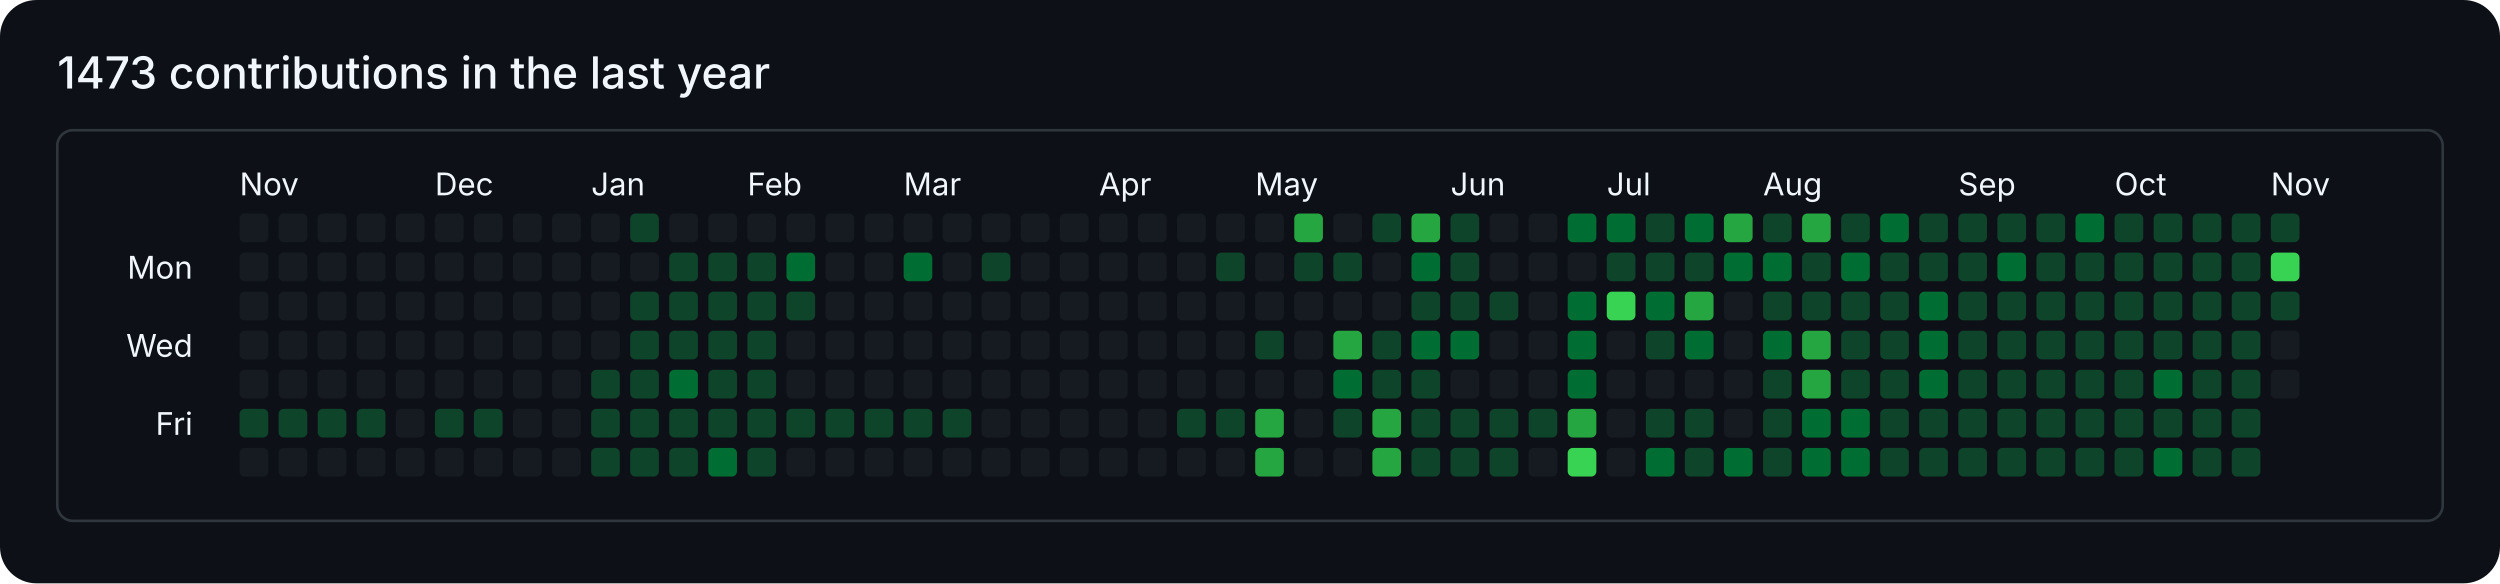
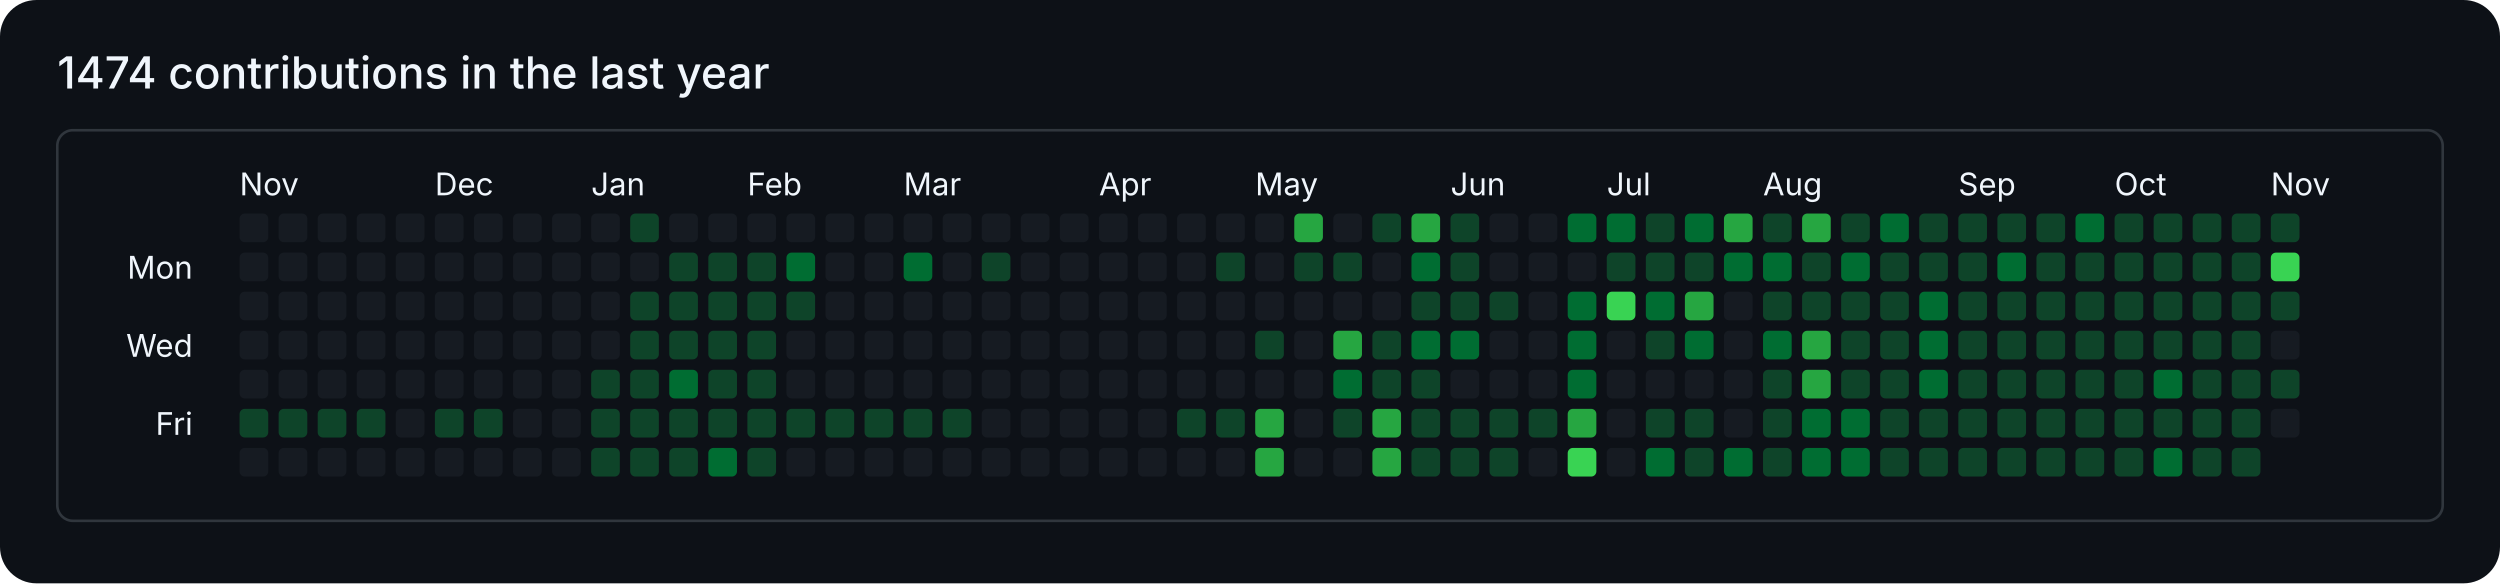
<svg xmlns="http://www.w3.org/2000/svg" width="1200" height="280" viewBox="0 0 960 224" fill="none" role="img" aria-label="AleksZyro GitHub contribution calendar">
  <style>
    .title { font: 500 17px -apple-system, BlinkMacSystemFont, 'Segoe UI', sans-serif; fill: #f0f6fc; }
    .month-label, .weekday-label, .legend, .hint { font: 400 12px -apple-system, BlinkMacSystemFont, 'Segoe UI', sans-serif; fill: #f0f6fc; }
    .hint, .legend-muted { fill: #8b949e; }
    .day-cell { shape-rendering: geometricPrecision; }
  </style>
  <rect width="960" height="224" rx="14" fill="#0d1117" />
-   <text x="22" y="34" class="title">1473 contributions in the last year</text>
+   <text x="22" y="34" class="title">1474 contributions in the last year</text>
  <rect x="22" y="50" width="916" height="150" rx="6" fill="none" stroke="#30363d" />
  <text x="92" y="75" class="month-label">Nov</text>
  <text x="167" y="75" class="month-label">Dec</text>
  <text x="227" y="75" class="month-label">Jan</text>
  <text x="287" y="75" class="month-label">Feb</text>
  <text x="347" y="75" class="month-label">Mar</text>
  <text x="422" y="75" class="month-label">Apr</text>
  <text x="482" y="75" class="month-label">May</text>
  <text x="557" y="75" class="month-label">Jun</text>
  <text x="617" y="75" class="month-label">Jul</text>
  <text x="677" y="75" class="month-label">Aug</text>
  <text x="752" y="75" class="month-label">Sep</text>
  <text x="812" y="75" class="month-label">Oct</text>
  <text x="872" y="75" class="month-label">Nov</text>
  <text x="74" y="107" class="weekday-label" text-anchor="end">Mon</text>
  <text x="74" y="137" class="weekday-label" text-anchor="end">Wed</text>
  <text x="74" y="167" class="weekday-label" text-anchor="end">Fri</text>
  <rect class="day-cell" x="92" y="82" width="11" height="11" rx="2" fill="#161b22" />
  <rect class="day-cell" x="92" y="97" width="11" height="11" rx="2" fill="#161b22" />
  <rect class="day-cell" x="92" y="112" width="11" height="11" rx="2" fill="#161b22" />
  <rect class="day-cell" x="92" y="127" width="11" height="11" rx="2" fill="#161b22" />
  <rect class="day-cell" x="92" y="142" width="11" height="11" rx="2" fill="#161b22" />
  <rect class="day-cell" x="92" y="157" width="11" height="11" rx="2" fill="#0e4429" />
  <rect class="day-cell" x="92" y="172" width="11" height="11" rx="2" fill="#161b22" />
  <rect class="day-cell" x="107" y="82" width="11" height="11" rx="2" fill="#161b22" />
  <rect class="day-cell" x="107" y="97" width="11" height="11" rx="2" fill="#161b22" />
  <rect class="day-cell" x="107" y="112" width="11" height="11" rx="2" fill="#161b22" />
  <rect class="day-cell" x="107" y="127" width="11" height="11" rx="2" fill="#161b22" />
  <rect class="day-cell" x="107" y="142" width="11" height="11" rx="2" fill="#161b22" />
  <rect class="day-cell" x="107" y="157" width="11" height="11" rx="2" fill="#0e4429" />
  <rect class="day-cell" x="107" y="172" width="11" height="11" rx="2" fill="#161b22" />
  <rect class="day-cell" x="122" y="82" width="11" height="11" rx="2" fill="#161b22" />
  <rect class="day-cell" x="122" y="97" width="11" height="11" rx="2" fill="#161b22" />
  <rect class="day-cell" x="122" y="112" width="11" height="11" rx="2" fill="#161b22" />
  <rect class="day-cell" x="122" y="127" width="11" height="11" rx="2" fill="#161b22" />
  <rect class="day-cell" x="122" y="142" width="11" height="11" rx="2" fill="#161b22" />
  <rect class="day-cell" x="122" y="157" width="11" height="11" rx="2" fill="#0e4429" />
  <rect class="day-cell" x="122" y="172" width="11" height="11" rx="2" fill="#161b22" />
  <rect class="day-cell" x="137" y="82" width="11" height="11" rx="2" fill="#161b22" />
  <rect class="day-cell" x="137" y="97" width="11" height="11" rx="2" fill="#161b22" />
  <rect class="day-cell" x="137" y="112" width="11" height="11" rx="2" fill="#161b22" />
  <rect class="day-cell" x="137" y="127" width="11" height="11" rx="2" fill="#161b22" />
  <rect class="day-cell" x="137" y="142" width="11" height="11" rx="2" fill="#161b22" />
  <rect class="day-cell" x="137" y="157" width="11" height="11" rx="2" fill="#0e4429" />
  <rect class="day-cell" x="137" y="172" width="11" height="11" rx="2" fill="#161b22" />
  <rect class="day-cell" x="152" y="82" width="11" height="11" rx="2" fill="#161b22" />
  <rect class="day-cell" x="152" y="97" width="11" height="11" rx="2" fill="#161b22" />
  <rect class="day-cell" x="152" y="112" width="11" height="11" rx="2" fill="#161b22" />
  <rect class="day-cell" x="152" y="127" width="11" height="11" rx="2" fill="#161b22" />
  <rect class="day-cell" x="152" y="142" width="11" height="11" rx="2" fill="#161b22" />
  <rect class="day-cell" x="152" y="157" width="11" height="11" rx="2" fill="#161b22" />
  <rect class="day-cell" x="152" y="172" width="11" height="11" rx="2" fill="#161b22" />
  <rect class="day-cell" x="167" y="82" width="11" height="11" rx="2" fill="#161b22" />
  <rect class="day-cell" x="167" y="97" width="11" height="11" rx="2" fill="#161b22" />
  <rect class="day-cell" x="167" y="112" width="11" height="11" rx="2" fill="#161b22" />
  <rect class="day-cell" x="167" y="127" width="11" height="11" rx="2" fill="#161b22" />
  <rect class="day-cell" x="167" y="142" width="11" height="11" rx="2" fill="#161b22" />
  <rect class="day-cell" x="167" y="157" width="11" height="11" rx="2" fill="#0e4429" />
  <rect class="day-cell" x="167" y="172" width="11" height="11" rx="2" fill="#161b22" />
  <rect class="day-cell" x="182" y="82" width="11" height="11" rx="2" fill="#161b22" />
  <rect class="day-cell" x="182" y="97" width="11" height="11" rx="2" fill="#161b22" />
  <rect class="day-cell" x="182" y="112" width="11" height="11" rx="2" fill="#161b22" />
  <rect class="day-cell" x="182" y="127" width="11" height="11" rx="2" fill="#161b22" />
  <rect class="day-cell" x="182" y="142" width="11" height="11" rx="2" fill="#161b22" />
  <rect class="day-cell" x="182" y="157" width="11" height="11" rx="2" fill="#0e4429" />
  <rect class="day-cell" x="182" y="172" width="11" height="11" rx="2" fill="#161b22" />
  <rect class="day-cell" x="197" y="82" width="11" height="11" rx="2" fill="#161b22" />
  <rect class="day-cell" x="197" y="97" width="11" height="11" rx="2" fill="#161b22" />
  <rect class="day-cell" x="197" y="112" width="11" height="11" rx="2" fill="#161b22" />
  <rect class="day-cell" x="197" y="127" width="11" height="11" rx="2" fill="#161b22" />
  <rect class="day-cell" x="197" y="142" width="11" height="11" rx="2" fill="#161b22" />
  <rect class="day-cell" x="197" y="157" width="11" height="11" rx="2" fill="#161b22" />
  <rect class="day-cell" x="197" y="172" width="11" height="11" rx="2" fill="#161b22" />
  <rect class="day-cell" x="212" y="82" width="11" height="11" rx="2" fill="#161b22" />
  <rect class="day-cell" x="212" y="97" width="11" height="11" rx="2" fill="#161b22" />
  <rect class="day-cell" x="212" y="112" width="11" height="11" rx="2" fill="#161b22" />
  <rect class="day-cell" x="212" y="127" width="11" height="11" rx="2" fill="#161b22" />
  <rect class="day-cell" x="212" y="142" width="11" height="11" rx="2" fill="#161b22" />
  <rect class="day-cell" x="212" y="157" width="11" height="11" rx="2" fill="#161b22" />
  <rect class="day-cell" x="212" y="172" width="11" height="11" rx="2" fill="#161b22" />
  <rect class="day-cell" x="227" y="82" width="11" height="11" rx="2" fill="#161b22" />
  <rect class="day-cell" x="227" y="97" width="11" height="11" rx="2" fill="#161b22" />
  <rect class="day-cell" x="227" y="112" width="11" height="11" rx="2" fill="#161b22" />
  <rect class="day-cell" x="227" y="127" width="11" height="11" rx="2" fill="#161b22" />
  <rect class="day-cell" x="227" y="142" width="11" height="11" rx="2" fill="#0e4429" />
  <rect class="day-cell" x="227" y="157" width="11" height="11" rx="2" fill="#0e4429" />
  <rect class="day-cell" x="227" y="172" width="11" height="11" rx="2" fill="#0e4429" />
  <rect class="day-cell" x="242" y="82" width="11" height="11" rx="2" fill="#0e4429" />
  <rect class="day-cell" x="242" y="97" width="11" height="11" rx="2" fill="#161b22" />
  <rect class="day-cell" x="242" y="112" width="11" height="11" rx="2" fill="#0e4429" />
  <rect class="day-cell" x="242" y="127" width="11" height="11" rx="2" fill="#0e4429" />
  <rect class="day-cell" x="242" y="142" width="11" height="11" rx="2" fill="#0e4429" />
  <rect class="day-cell" x="242" y="157" width="11" height="11" rx="2" fill="#0e4429" />
  <rect class="day-cell" x="242" y="172" width="11" height="11" rx="2" fill="#0e4429" />
  <rect class="day-cell" x="257" y="82" width="11" height="11" rx="2" fill="#161b22" />
  <rect class="day-cell" x="257" y="97" width="11" height="11" rx="2" fill="#0e4429" />
  <rect class="day-cell" x="257" y="112" width="11" height="11" rx="2" fill="#0e4429" />
  <rect class="day-cell" x="257" y="127" width="11" height="11" rx="2" fill="#0e4429" />
  <rect class="day-cell" x="257" y="142" width="11" height="11" rx="2" fill="#006d32" />
  <rect class="day-cell" x="257" y="157" width="11" height="11" rx="2" fill="#0e4429" />
  <rect class="day-cell" x="257" y="172" width="11" height="11" rx="2" fill="#0e4429" />
  <rect class="day-cell" x="272" y="82" width="11" height="11" rx="2" fill="#161b22" />
  <rect class="day-cell" x="272" y="97" width="11" height="11" rx="2" fill="#0e4429" />
  <rect class="day-cell" x="272" y="112" width="11" height="11" rx="2" fill="#0e4429" />
  <rect class="day-cell" x="272" y="127" width="11" height="11" rx="2" fill="#0e4429" />
  <rect class="day-cell" x="272" y="142" width="11" height="11" rx="2" fill="#0e4429" />
  <rect class="day-cell" x="272" y="157" width="11" height="11" rx="2" fill="#0e4429" />
  <rect class="day-cell" x="272" y="172" width="11" height="11" rx="2" fill="#006d32" />
  <rect class="day-cell" x="287" y="82" width="11" height="11" rx="2" fill="#161b22" />
  <rect class="day-cell" x="287" y="97" width="11" height="11" rx="2" fill="#0e4429" />
  <rect class="day-cell" x="287" y="112" width="11" height="11" rx="2" fill="#0e4429" />
  <rect class="day-cell" x="287" y="127" width="11" height="11" rx="2" fill="#0e4429" />
  <rect class="day-cell" x="287" y="142" width="11" height="11" rx="2" fill="#0e4429" />
  <rect class="day-cell" x="287" y="157" width="11" height="11" rx="2" fill="#0e4429" />
  <rect class="day-cell" x="287" y="172" width="11" height="11" rx="2" fill="#0e4429" />
  <rect class="day-cell" x="302" y="82" width="11" height="11" rx="2" fill="#161b22" />
  <rect class="day-cell" x="302" y="97" width="11" height="11" rx="2" fill="#006d32" />
  <rect class="day-cell" x="302" y="112" width="11" height="11" rx="2" fill="#0e4429" />
  <rect class="day-cell" x="302" y="127" width="11" height="11" rx="2" fill="#161b22" />
  <rect class="day-cell" x="302" y="142" width="11" height="11" rx="2" fill="#161b22" />
  <rect class="day-cell" x="302" y="157" width="11" height="11" rx="2" fill="#0e4429" />
  <rect class="day-cell" x="302" y="172" width="11" height="11" rx="2" fill="#161b22" />
  <rect class="day-cell" x="317" y="82" width="11" height="11" rx="2" fill="#161b22" />
  <rect class="day-cell" x="317" y="97" width="11" height="11" rx="2" fill="#161b22" />
  <rect class="day-cell" x="317" y="112" width="11" height="11" rx="2" fill="#161b22" />
  <rect class="day-cell" x="317" y="127" width="11" height="11" rx="2" fill="#161b22" />
  <rect class="day-cell" x="317" y="142" width="11" height="11" rx="2" fill="#161b22" />
  <rect class="day-cell" x="317" y="157" width="11" height="11" rx="2" fill="#0e4429" />
  <rect class="day-cell" x="317" y="172" width="11" height="11" rx="2" fill="#161b22" />
  <rect class="day-cell" x="332" y="82" width="11" height="11" rx="2" fill="#161b22" />
  <rect class="day-cell" x="332" y="97" width="11" height="11" rx="2" fill="#161b22" />
  <rect class="day-cell" x="332" y="112" width="11" height="11" rx="2" fill="#161b22" />
  <rect class="day-cell" x="332" y="127" width="11" height="11" rx="2" fill="#161b22" />
  <rect class="day-cell" x="332" y="142" width="11" height="11" rx="2" fill="#161b22" />
  <rect class="day-cell" x="332" y="157" width="11" height="11" rx="2" fill="#0e4429" />
  <rect class="day-cell" x="332" y="172" width="11" height="11" rx="2" fill="#161b22" />
  <rect class="day-cell" x="347" y="82" width="11" height="11" rx="2" fill="#161b22" />
  <rect class="day-cell" x="347" y="97" width="11" height="11" rx="2" fill="#006d32" />
  <rect class="day-cell" x="347" y="112" width="11" height="11" rx="2" fill="#161b22" />
  <rect class="day-cell" x="347" y="127" width="11" height="11" rx="2" fill="#161b22" />
  <rect class="day-cell" x="347" y="142" width="11" height="11" rx="2" fill="#161b22" />
  <rect class="day-cell" x="347" y="157" width="11" height="11" rx="2" fill="#0e4429" />
  <rect class="day-cell" x="347" y="172" width="11" height="11" rx="2" fill="#161b22" />
  <rect class="day-cell" x="362" y="82" width="11" height="11" rx="2" fill="#161b22" />
  <rect class="day-cell" x="362" y="97" width="11" height="11" rx="2" fill="#161b22" />
  <rect class="day-cell" x="362" y="112" width="11" height="11" rx="2" fill="#161b22" />
  <rect class="day-cell" x="362" y="127" width="11" height="11" rx="2" fill="#161b22" />
  <rect class="day-cell" x="362" y="142" width="11" height="11" rx="2" fill="#161b22" />
  <rect class="day-cell" x="362" y="157" width="11" height="11" rx="2" fill="#0e4429" />
  <rect class="day-cell" x="362" y="172" width="11" height="11" rx="2" fill="#161b22" />
  <rect class="day-cell" x="377" y="82" width="11" height="11" rx="2" fill="#161b22" />
  <rect class="day-cell" x="377" y="97" width="11" height="11" rx="2" fill="#0e4429" />
  <rect class="day-cell" x="377" y="112" width="11" height="11" rx="2" fill="#161b22" />
  <rect class="day-cell" x="377" y="127" width="11" height="11" rx="2" fill="#161b22" />
  <rect class="day-cell" x="377" y="142" width="11" height="11" rx="2" fill="#161b22" />
  <rect class="day-cell" x="377" y="157" width="11" height="11" rx="2" fill="#161b22" />
  <rect class="day-cell" x="377" y="172" width="11" height="11" rx="2" fill="#161b22" />
  <rect class="day-cell" x="392" y="82" width="11" height="11" rx="2" fill="#161b22" />
  <rect class="day-cell" x="392" y="97" width="11" height="11" rx="2" fill="#161b22" />
  <rect class="day-cell" x="392" y="112" width="11" height="11" rx="2" fill="#161b22" />
  <rect class="day-cell" x="392" y="127" width="11" height="11" rx="2" fill="#161b22" />
  <rect class="day-cell" x="392" y="142" width="11" height="11" rx="2" fill="#161b22" />
  <rect class="day-cell" x="392" y="157" width="11" height="11" rx="2" fill="#161b22" />
  <rect class="day-cell" x="392" y="172" width="11" height="11" rx="2" fill="#161b22" />
  <rect class="day-cell" x="407" y="82" width="11" height="11" rx="2" fill="#161b22" />
  <rect class="day-cell" x="407" y="97" width="11" height="11" rx="2" fill="#161b22" />
  <rect class="day-cell" x="407" y="112" width="11" height="11" rx="2" fill="#161b22" />
  <rect class="day-cell" x="407" y="127" width="11" height="11" rx="2" fill="#161b22" />
  <rect class="day-cell" x="407" y="142" width="11" height="11" rx="2" fill="#161b22" />
  <rect class="day-cell" x="407" y="157" width="11" height="11" rx="2" fill="#161b22" />
  <rect class="day-cell" x="407" y="172" width="11" height="11" rx="2" fill="#161b22" />
  <rect class="day-cell" x="422" y="82" width="11" height="11" rx="2" fill="#161b22" />
  <rect class="day-cell" x="422" y="97" width="11" height="11" rx="2" fill="#161b22" />
  <rect class="day-cell" x="422" y="112" width="11" height="11" rx="2" fill="#161b22" />
  <rect class="day-cell" x="422" y="127" width="11" height="11" rx="2" fill="#161b22" />
  <rect class="day-cell" x="422" y="142" width="11" height="11" rx="2" fill="#161b22" />
  <rect class="day-cell" x="422" y="157" width="11" height="11" rx="2" fill="#161b22" />
  <rect class="day-cell" x="422" y="172" width="11" height="11" rx="2" fill="#161b22" />
  <rect class="day-cell" x="437" y="82" width="11" height="11" rx="2" fill="#161b22" />
  <rect class="day-cell" x="437" y="97" width="11" height="11" rx="2" fill="#161b22" />
  <rect class="day-cell" x="437" y="112" width="11" height="11" rx="2" fill="#161b22" />
  <rect class="day-cell" x="437" y="127" width="11" height="11" rx="2" fill="#161b22" />
  <rect class="day-cell" x="437" y="142" width="11" height="11" rx="2" fill="#161b22" />
  <rect class="day-cell" x="437" y="157" width="11" height="11" rx="2" fill="#161b22" />
  <rect class="day-cell" x="437" y="172" width="11" height="11" rx="2" fill="#161b22" />
  <rect class="day-cell" x="452" y="82" width="11" height="11" rx="2" fill="#161b22" />
  <rect class="day-cell" x="452" y="97" width="11" height="11" rx="2" fill="#161b22" />
  <rect class="day-cell" x="452" y="112" width="11" height="11" rx="2" fill="#161b22" />
  <rect class="day-cell" x="452" y="127" width="11" height="11" rx="2" fill="#161b22" />
  <rect class="day-cell" x="452" y="142" width="11" height="11" rx="2" fill="#161b22" />
  <rect class="day-cell" x="452" y="157" width="11" height="11" rx="2" fill="#0e4429" />
  <rect class="day-cell" x="452" y="172" width="11" height="11" rx="2" fill="#161b22" />
  <rect class="day-cell" x="467" y="82" width="11" height="11" rx="2" fill="#161b22" />
  <rect class="day-cell" x="467" y="97" width="11" height="11" rx="2" fill="#0e4429" />
  <rect class="day-cell" x="467" y="112" width="11" height="11" rx="2" fill="#161b22" />
  <rect class="day-cell" x="467" y="127" width="11" height="11" rx="2" fill="#161b22" />
  <rect class="day-cell" x="467" y="142" width="11" height="11" rx="2" fill="#161b22" />
  <rect class="day-cell" x="467" y="157" width="11" height="11" rx="2" fill="#0e4429" />
  <rect class="day-cell" x="467" y="172" width="11" height="11" rx="2" fill="#161b22" />
  <rect class="day-cell" x="482" y="82" width="11" height="11" rx="2" fill="#161b22" />
  <rect class="day-cell" x="482" y="97" width="11" height="11" rx="2" fill="#161b22" />
  <rect class="day-cell" x="482" y="112" width="11" height="11" rx="2" fill="#161b22" />
  <rect class="day-cell" x="482" y="127" width="11" height="11" rx="2" fill="#0e4429" />
  <rect class="day-cell" x="482" y="142" width="11" height="11" rx="2" fill="#161b22" />
  <rect class="day-cell" x="482" y="157" width="11" height="11" rx="2" fill="#26a641" />
  <rect class="day-cell" x="482" y="172" width="11" height="11" rx="2" fill="#26a641" />
  <rect class="day-cell" x="497" y="82" width="11" height="11" rx="2" fill="#26a641" />
  <rect class="day-cell" x="497" y="97" width="11" height="11" rx="2" fill="#0e4429" />
  <rect class="day-cell" x="497" y="112" width="11" height="11" rx="2" fill="#161b22" />
  <rect class="day-cell" x="497" y="127" width="11" height="11" rx="2" fill="#161b22" />
  <rect class="day-cell" x="497" y="142" width="11" height="11" rx="2" fill="#161b22" />
  <rect class="day-cell" x="497" y="157" width="11" height="11" rx="2" fill="#161b22" />
  <rect class="day-cell" x="497" y="172" width="11" height="11" rx="2" fill="#161b22" />
  <rect class="day-cell" x="512" y="82" width="11" height="11" rx="2" fill="#161b22" />
  <rect class="day-cell" x="512" y="97" width="11" height="11" rx="2" fill="#0e4429" />
  <rect class="day-cell" x="512" y="112" width="11" height="11" rx="2" fill="#161b22" />
  <rect class="day-cell" x="512" y="127" width="11" height="11" rx="2" fill="#26a641" />
  <rect class="day-cell" x="512" y="142" width="11" height="11" rx="2" fill="#006d32" />
  <rect class="day-cell" x="512" y="157" width="11" height="11" rx="2" fill="#0e4429" />
  <rect class="day-cell" x="512" y="172" width="11" height="11" rx="2" fill="#161b22" />
  <rect class="day-cell" x="527" y="82" width="11" height="11" rx="2" fill="#0e4429" />
  <rect class="day-cell" x="527" y="97" width="11" height="11" rx="2" fill="#161b22" />
  <rect class="day-cell" x="527" y="112" width="11" height="11" rx="2" fill="#161b22" />
  <rect class="day-cell" x="527" y="127" width="11" height="11" rx="2" fill="#0e4429" />
  <rect class="day-cell" x="527" y="142" width="11" height="11" rx="2" fill="#0e4429" />
  <rect class="day-cell" x="527" y="157" width="11" height="11" rx="2" fill="#26a641" />
  <rect class="day-cell" x="527" y="172" width="11" height="11" rx="2" fill="#26a641" />
  <rect class="day-cell" x="542" y="82" width="11" height="11" rx="2" fill="#26a641" />
  <rect class="day-cell" x="542" y="97" width="11" height="11" rx="2" fill="#006d32" />
  <rect class="day-cell" x="542" y="112" width="11" height="11" rx="2" fill="#0e4429" />
  <rect class="day-cell" x="542" y="127" width="11" height="11" rx="2" fill="#006d32" />
  <rect class="day-cell" x="542" y="142" width="11" height="11" rx="2" fill="#0e4429" />
  <rect class="day-cell" x="542" y="157" width="11" height="11" rx="2" fill="#0e4429" />
  <rect class="day-cell" x="542" y="172" width="11" height="11" rx="2" fill="#0e4429" />
  <rect class="day-cell" x="557" y="82" width="11" height="11" rx="2" fill="#0e4429" />
  <rect class="day-cell" x="557" y="97" width="11" height="11" rx="2" fill="#0e4429" />
  <rect class="day-cell" x="557" y="112" width="11" height="11" rx="2" fill="#0e4429" />
  <rect class="day-cell" x="557" y="127" width="11" height="11" rx="2" fill="#006d32" />
  <rect class="day-cell" x="557" y="142" width="11" height="11" rx="2" fill="#161b22" />
  <rect class="day-cell" x="557" y="157" width="11" height="11" rx="2" fill="#0e4429" />
  <rect class="day-cell" x="557" y="172" width="11" height="11" rx="2" fill="#0e4429" />
  <rect class="day-cell" x="572" y="82" width="11" height="11" rx="2" fill="#161b22" />
  <rect class="day-cell" x="572" y="97" width="11" height="11" rx="2" fill="#161b22" />
  <rect class="day-cell" x="572" y="112" width="11" height="11" rx="2" fill="#0e4429" />
  <rect class="day-cell" x="572" y="127" width="11" height="11" rx="2" fill="#161b22" />
  <rect class="day-cell" x="572" y="142" width="11" height="11" rx="2" fill="#161b22" />
  <rect class="day-cell" x="572" y="157" width="11" height="11" rx="2" fill="#0e4429" />
  <rect class="day-cell" x="572" y="172" width="11" height="11" rx="2" fill="#0e4429" />
  <rect class="day-cell" x="587" y="82" width="11" height="11" rx="2" fill="#161b22" />
  <rect class="day-cell" x="587" y="97" width="11" height="11" rx="2" fill="#161b22" />
  <rect class="day-cell" x="587" y="112" width="11" height="11" rx="2" fill="#161b22" />
  <rect class="day-cell" x="587" y="127" width="11" height="11" rx="2" fill="#161b22" />
  <rect class="day-cell" x="587" y="142" width="11" height="11" rx="2" fill="#161b22" />
  <rect class="day-cell" x="587" y="157" width="11" height="11" rx="2" fill="#0e4429" />
  <rect class="day-cell" x="587" y="172" width="11" height="11" rx="2" fill="#161b22" />
  <rect class="day-cell" x="602" y="82" width="11" height="11" rx="2" fill="#006d32" />
  <rect class="day-cell" x="602" y="97" width="11" height="11" rx="2" fill="#161b22" />
  <rect class="day-cell" x="602" y="112" width="11" height="11" rx="2" fill="#006d32" />
  <rect class="day-cell" x="602" y="127" width="11" height="11" rx="2" fill="#006d32" />
  <rect class="day-cell" x="602" y="142" width="11" height="11" rx="2" fill="#006d32" />
  <rect class="day-cell" x="602" y="157" width="11" height="11" rx="2" fill="#26a641" />
  <rect class="day-cell" x="602" y="172" width="11" height="11" rx="2" fill="#39d353" />
  <rect class="day-cell" x="617" y="82" width="11" height="11" rx="2" fill="#006d32" />
  <rect class="day-cell" x="617" y="97" width="11" height="11" rx="2" fill="#0e4429" />
  <rect class="day-cell" x="617" y="112" width="11" height="11" rx="2" fill="#39d353" />
  <rect class="day-cell" x="617" y="127" width="11" height="11" rx="2" fill="#161b22" />
  <rect class="day-cell" x="617" y="142" width="11" height="11" rx="2" fill="#161b22" />
  <rect class="day-cell" x="617" y="157" width="11" height="11" rx="2" fill="#161b22" />
  <rect class="day-cell" x="617" y="172" width="11" height="11" rx="2" fill="#161b22" />
  <rect class="day-cell" x="632" y="82" width="11" height="11" rx="2" fill="#0e4429" />
  <rect class="day-cell" x="632" y="97" width="11" height="11" rx="2" fill="#0e4429" />
  <rect class="day-cell" x="632" y="112" width="11" height="11" rx="2" fill="#006d32" />
  <rect class="day-cell" x="632" y="127" width="11" height="11" rx="2" fill="#0e4429" />
  <rect class="day-cell" x="632" y="142" width="11" height="11" rx="2" fill="#161b22" />
  <rect class="day-cell" x="632" y="157" width="11" height="11" rx="2" fill="#0e4429" />
  <rect class="day-cell" x="632" y="172" width="11" height="11" rx="2" fill="#006d32" />
  <rect class="day-cell" x="647" y="82" width="11" height="11" rx="2" fill="#006d32" />
  <rect class="day-cell" x="647" y="97" width="11" height="11" rx="2" fill="#0e4429" />
  <rect class="day-cell" x="647" y="112" width="11" height="11" rx="2" fill="#26a641" />
  <rect class="day-cell" x="647" y="127" width="11" height="11" rx="2" fill="#006d32" />
  <rect class="day-cell" x="647" y="142" width="11" height="11" rx="2" fill="#161b22" />
  <rect class="day-cell" x="647" y="157" width="11" height="11" rx="2" fill="#0e4429" />
  <rect class="day-cell" x="647" y="172" width="11" height="11" rx="2" fill="#0e4429" />
  <rect class="day-cell" x="662" y="82" width="11" height="11" rx="2" fill="#26a641" />
  <rect class="day-cell" x="662" y="97" width="11" height="11" rx="2" fill="#006d32" />
  <rect class="day-cell" x="662" y="112" width="11" height="11" rx="2" fill="#161b22" />
  <rect class="day-cell" x="662" y="127" width="11" height="11" rx="2" fill="#161b22" />
  <rect class="day-cell" x="662" y="142" width="11" height="11" rx="2" fill="#161b22" />
  <rect class="day-cell" x="662" y="157" width="11" height="11" rx="2" fill="#161b22" />
  <rect class="day-cell" x="662" y="172" width="11" height="11" rx="2" fill="#006d32" />
  <rect class="day-cell" x="677" y="82" width="11" height="11" rx="2" fill="#0e4429" />
  <rect class="day-cell" x="677" y="97" width="11" height="11" rx="2" fill="#006d32" />
  <rect class="day-cell" x="677" y="112" width="11" height="11" rx="2" fill="#0e4429" />
  <rect class="day-cell" x="677" y="127" width="11" height="11" rx="2" fill="#006d32" />
  <rect class="day-cell" x="677" y="142" width="11" height="11" rx="2" fill="#0e4429" />
  <rect class="day-cell" x="677" y="157" width="11" height="11" rx="2" fill="#0e4429" />
  <rect class="day-cell" x="677" y="172" width="11" height="11" rx="2" fill="#0e4429" />
  <rect class="day-cell" x="692" y="82" width="11" height="11" rx="2" fill="#26a641" />
  <rect class="day-cell" x="692" y="97" width="11" height="11" rx="2" fill="#0e4429" />
  <rect class="day-cell" x="692" y="112" width="11" height="11" rx="2" fill="#0e4429" />
  <rect class="day-cell" x="692" y="127" width="11" height="11" rx="2" fill="#26a641" />
  <rect class="day-cell" x="692" y="142" width="11" height="11" rx="2" fill="#26a641" />
  <rect class="day-cell" x="692" y="157" width="11" height="11" rx="2" fill="#006d32" />
  <rect class="day-cell" x="692" y="172" width="11" height="11" rx="2" fill="#006d32" />
  <rect class="day-cell" x="707" y="82" width="11" height="11" rx="2" fill="#0e4429" />
  <rect class="day-cell" x="707" y="97" width="11" height="11" rx="2" fill="#006d32" />
  <rect class="day-cell" x="707" y="112" width="11" height="11" rx="2" fill="#0e4429" />
  <rect class="day-cell" x="707" y="127" width="11" height="11" rx="2" fill="#0e4429" />
  <rect class="day-cell" x="707" y="142" width="11" height="11" rx="2" fill="#0e4429" />
  <rect class="day-cell" x="707" y="157" width="11" height="11" rx="2" fill="#006d32" />
  <rect class="day-cell" x="707" y="172" width="11" height="11" rx="2" fill="#006d32" />
  <rect class="day-cell" x="722" y="82" width="11" height="11" rx="2" fill="#006d32" />
  <rect class="day-cell" x="722" y="97" width="11" height="11" rx="2" fill="#0e4429" />
  <rect class="day-cell" x="722" y="112" width="11" height="11" rx="2" fill="#0e4429" />
  <rect class="day-cell" x="722" y="127" width="11" height="11" rx="2" fill="#0e4429" />
  <rect class="day-cell" x="722" y="142" width="11" height="11" rx="2" fill="#0e4429" />
  <rect class="day-cell" x="722" y="157" width="11" height="11" rx="2" fill="#0e4429" />
  <rect class="day-cell" x="722" y="172" width="11" height="11" rx="2" fill="#0e4429" />
  <rect class="day-cell" x="737" y="82" width="11" height="11" rx="2" fill="#0e4429" />
  <rect class="day-cell" x="737" y="97" width="11" height="11" rx="2" fill="#0e4429" />
  <rect class="day-cell" x="737" y="112" width="11" height="11" rx="2" fill="#006d32" />
  <rect class="day-cell" x="737" y="127" width="11" height="11" rx="2" fill="#006d32" />
  <rect class="day-cell" x="737" y="142" width="11" height="11" rx="2" fill="#006d32" />
  <rect class="day-cell" x="737" y="157" width="11" height="11" rx="2" fill="#0e4429" />
  <rect class="day-cell" x="737" y="172" width="11" height="11" rx="2" fill="#0e4429" />
  <rect class="day-cell" x="752" y="82" width="11" height="11" rx="2" fill="#0e4429" />
  <rect class="day-cell" x="752" y="97" width="11" height="11" rx="2" fill="#0e4429" />
  <rect class="day-cell" x="752" y="112" width="11" height="11" rx="2" fill="#0e4429" />
  <rect class="day-cell" x="752" y="127" width="11" height="11" rx="2" fill="#0e4429" />
  <rect class="day-cell" x="752" y="142" width="11" height="11" rx="2" fill="#0e4429" />
  <rect class="day-cell" x="752" y="157" width="11" height="11" rx="2" fill="#0e4429" />
  <rect class="day-cell" x="752" y="172" width="11" height="11" rx="2" fill="#0e4429" />
  <rect class="day-cell" x="767" y="82" width="11" height="11" rx="2" fill="#0e4429" />
  <rect class="day-cell" x="767" y="97" width="11" height="11" rx="2" fill="#006d32" />
  <rect class="day-cell" x="767" y="112" width="11" height="11" rx="2" fill="#0e4429" />
  <rect class="day-cell" x="767" y="127" width="11" height="11" rx="2" fill="#0e4429" />
  <rect class="day-cell" x="767" y="142" width="11" height="11" rx="2" fill="#0e4429" />
  <rect class="day-cell" x="767" y="157" width="11" height="11" rx="2" fill="#0e4429" />
  <rect class="day-cell" x="767" y="172" width="11" height="11" rx="2" fill="#0e4429" />
  <rect class="day-cell" x="782" y="82" width="11" height="11" rx="2" fill="#0e4429" />
  <rect class="day-cell" x="782" y="97" width="11" height="11" rx="2" fill="#0e4429" />
  <rect class="day-cell" x="782" y="112" width="11" height="11" rx="2" fill="#0e4429" />
  <rect class="day-cell" x="782" y="127" width="11" height="11" rx="2" fill="#0e4429" />
  <rect class="day-cell" x="782" y="142" width="11" height="11" rx="2" fill="#0e4429" />
  <rect class="day-cell" x="782" y="157" width="11" height="11" rx="2" fill="#0e4429" />
  <rect class="day-cell" x="782" y="172" width="11" height="11" rx="2" fill="#0e4429" />
  <rect class="day-cell" x="797" y="82" width="11" height="11" rx="2" fill="#006d32" />
  <rect class="day-cell" x="797" y="97" width="11" height="11" rx="2" fill="#0e4429" />
  <rect class="day-cell" x="797" y="112" width="11" height="11" rx="2" fill="#0e4429" />
  <rect class="day-cell" x="797" y="127" width="11" height="11" rx="2" fill="#0e4429" />
  <rect class="day-cell" x="797" y="142" width="11" height="11" rx="2" fill="#0e4429" />
  <rect class="day-cell" x="797" y="157" width="11" height="11" rx="2" fill="#0e4429" />
  <rect class="day-cell" x="797" y="172" width="11" height="11" rx="2" fill="#0e4429" />
  <rect class="day-cell" x="812" y="82" width="11" height="11" rx="2" fill="#0e4429" />
  <rect class="day-cell" x="812" y="97" width="11" height="11" rx="2" fill="#0e4429" />
  <rect class="day-cell" x="812" y="112" width="11" height="11" rx="2" fill="#0e4429" />
  <rect class="day-cell" x="812" y="127" width="11" height="11" rx="2" fill="#0e4429" />
  <rect class="day-cell" x="812" y="142" width="11" height="11" rx="2" fill="#0e4429" />
  <rect class="day-cell" x="812" y="157" width="11" height="11" rx="2" fill="#0e4429" />
  <rect class="day-cell" x="812" y="172" width="11" height="11" rx="2" fill="#0e4429" />
  <rect class="day-cell" x="827" y="82" width="11" height="11" rx="2" fill="#0e4429" />
  <rect class="day-cell" x="827" y="97" width="11" height="11" rx="2" fill="#0e4429" />
  <rect class="day-cell" x="827" y="112" width="11" height="11" rx="2" fill="#0e4429" />
  <rect class="day-cell" x="827" y="127" width="11" height="11" rx="2" fill="#0e4429" />
  <rect class="day-cell" x="827" y="142" width="11" height="11" rx="2" fill="#006d32" />
  <rect class="day-cell" x="827" y="157" width="11" height="11" rx="2" fill="#0e4429" />
  <rect class="day-cell" x="827" y="172" width="11" height="11" rx="2" fill="#006d32" />
  <rect class="day-cell" x="842" y="82" width="11" height="11" rx="2" fill="#0e4429" />
  <rect class="day-cell" x="842" y="97" width="11" height="11" rx="2" fill="#0e4429" />
  <rect class="day-cell" x="842" y="112" width="11" height="11" rx="2" fill="#0e4429" />
  <rect class="day-cell" x="842" y="127" width="11" height="11" rx="2" fill="#0e4429" />
  <rect class="day-cell" x="842" y="142" width="11" height="11" rx="2" fill="#0e4429" />
  <rect class="day-cell" x="842" y="157" width="11" height="11" rx="2" fill="#0e4429" />
  <rect class="day-cell" x="842" y="172" width="11" height="11" rx="2" fill="#0e4429" />
  <rect class="day-cell" x="857" y="82" width="11" height="11" rx="2" fill="#0e4429" />
  <rect class="day-cell" x="857" y="97" width="11" height="11" rx="2" fill="#0e4429" />
  <rect class="day-cell" x="857" y="112" width="11" height="11" rx="2" fill="#0e4429" />
  <rect class="day-cell" x="857" y="127" width="11" height="11" rx="2" fill="#0e4429" />
  <rect class="day-cell" x="857" y="142" width="11" height="11" rx="2" fill="#0e4429" />
  <rect class="day-cell" x="857" y="157" width="11" height="11" rx="2" fill="#0e4429" />
  <rect class="day-cell" x="857" y="172" width="11" height="11" rx="2" fill="#0e4429" />
  <rect class="day-cell" x="872" y="82" width="11" height="11" rx="2" fill="#0e4429" />
  <rect class="day-cell" x="872" y="97" width="11" height="11" rx="2" fill="#39d353" />
  <rect class="day-cell" x="872" y="112" width="11" height="11" rx="2" fill="#0e4429" />
  <rect class="day-cell" x="872" y="127" width="11" height="11" rx="2" fill="#161b22" />
-   <rect class="day-cell" x="872" y="142" width="11" height="11" rx="2" fill="#161b22" />
+   <rect class="day-cell" x="872" y="142" width="11" height="11" rx="2" fill="#0e4429" />
+   <rect class="day-cell" x="872" y="157" width="11" height="11" rx="2" fill="#161b22" />
</svg>
